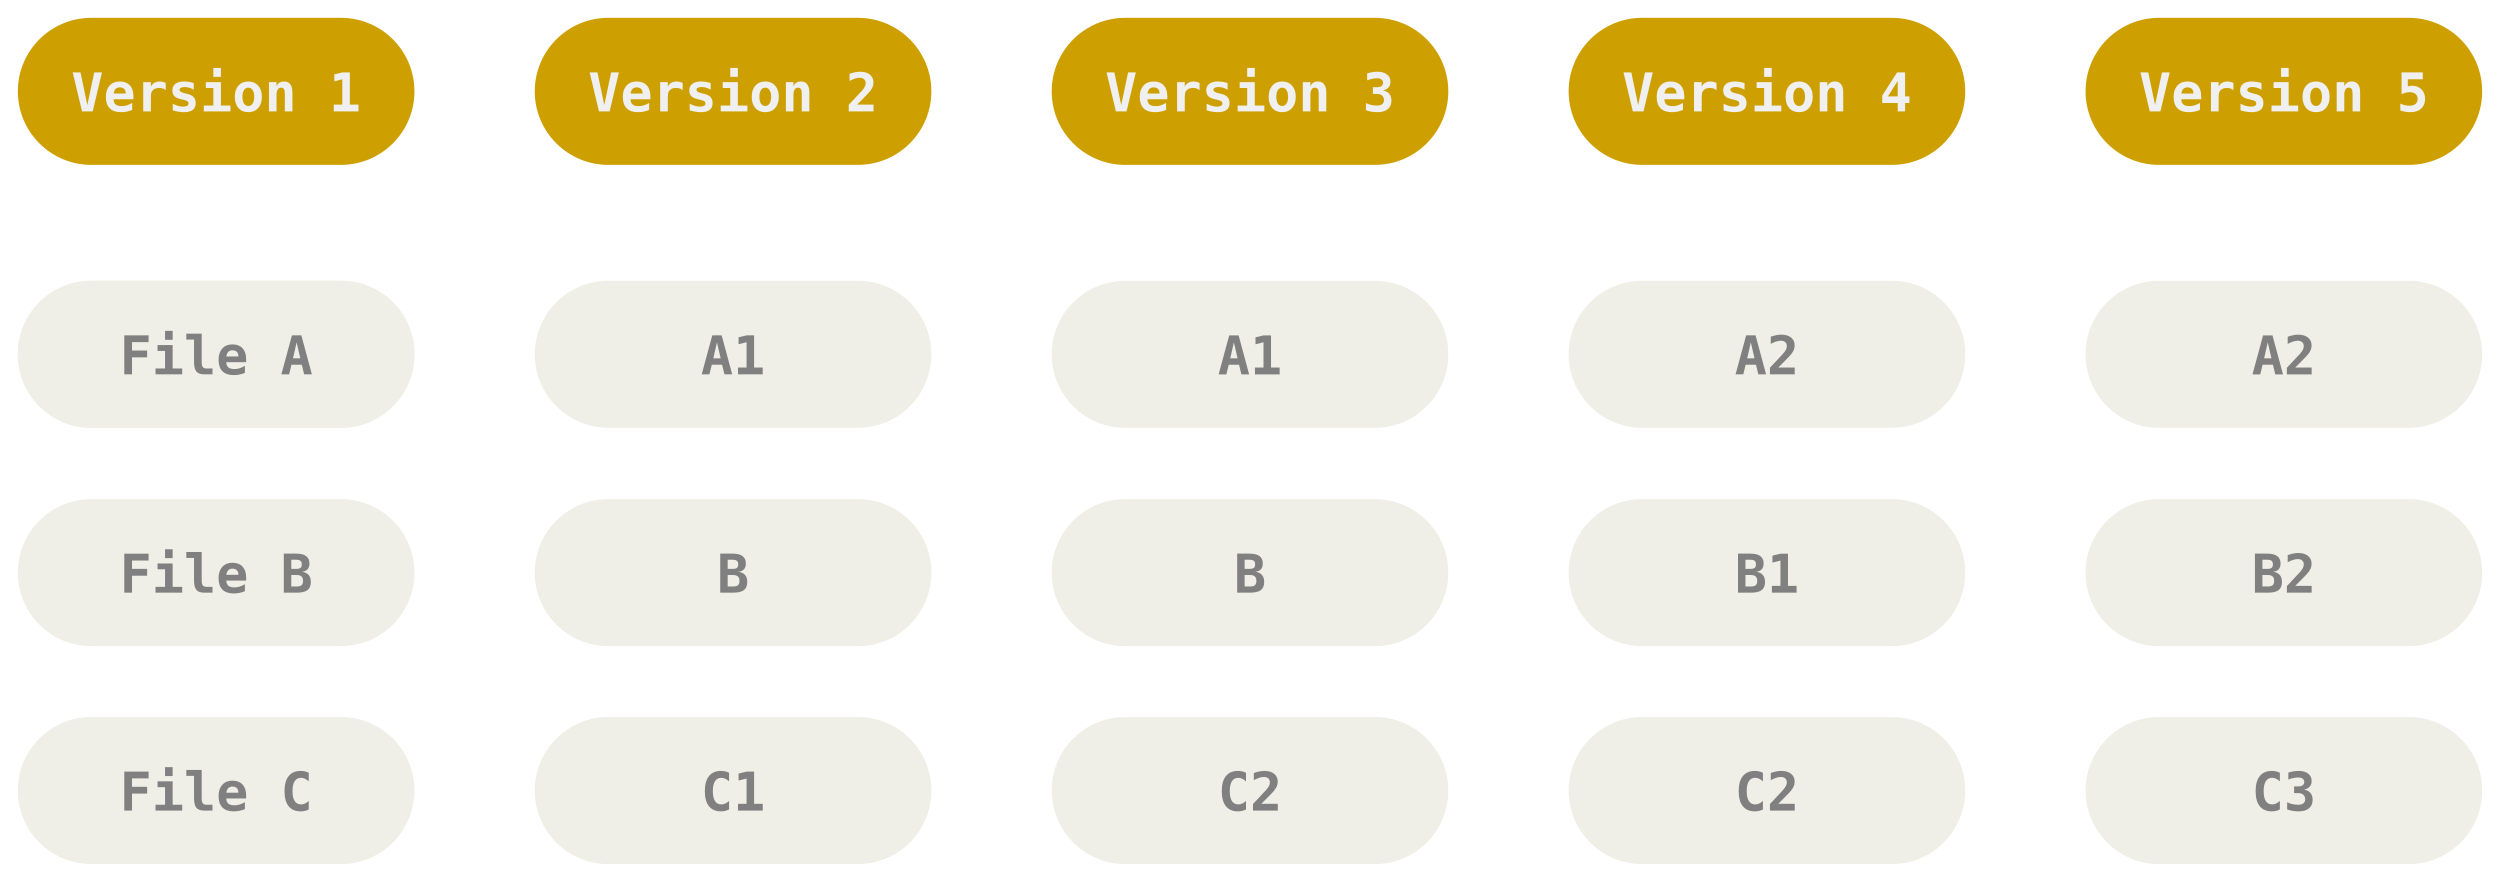
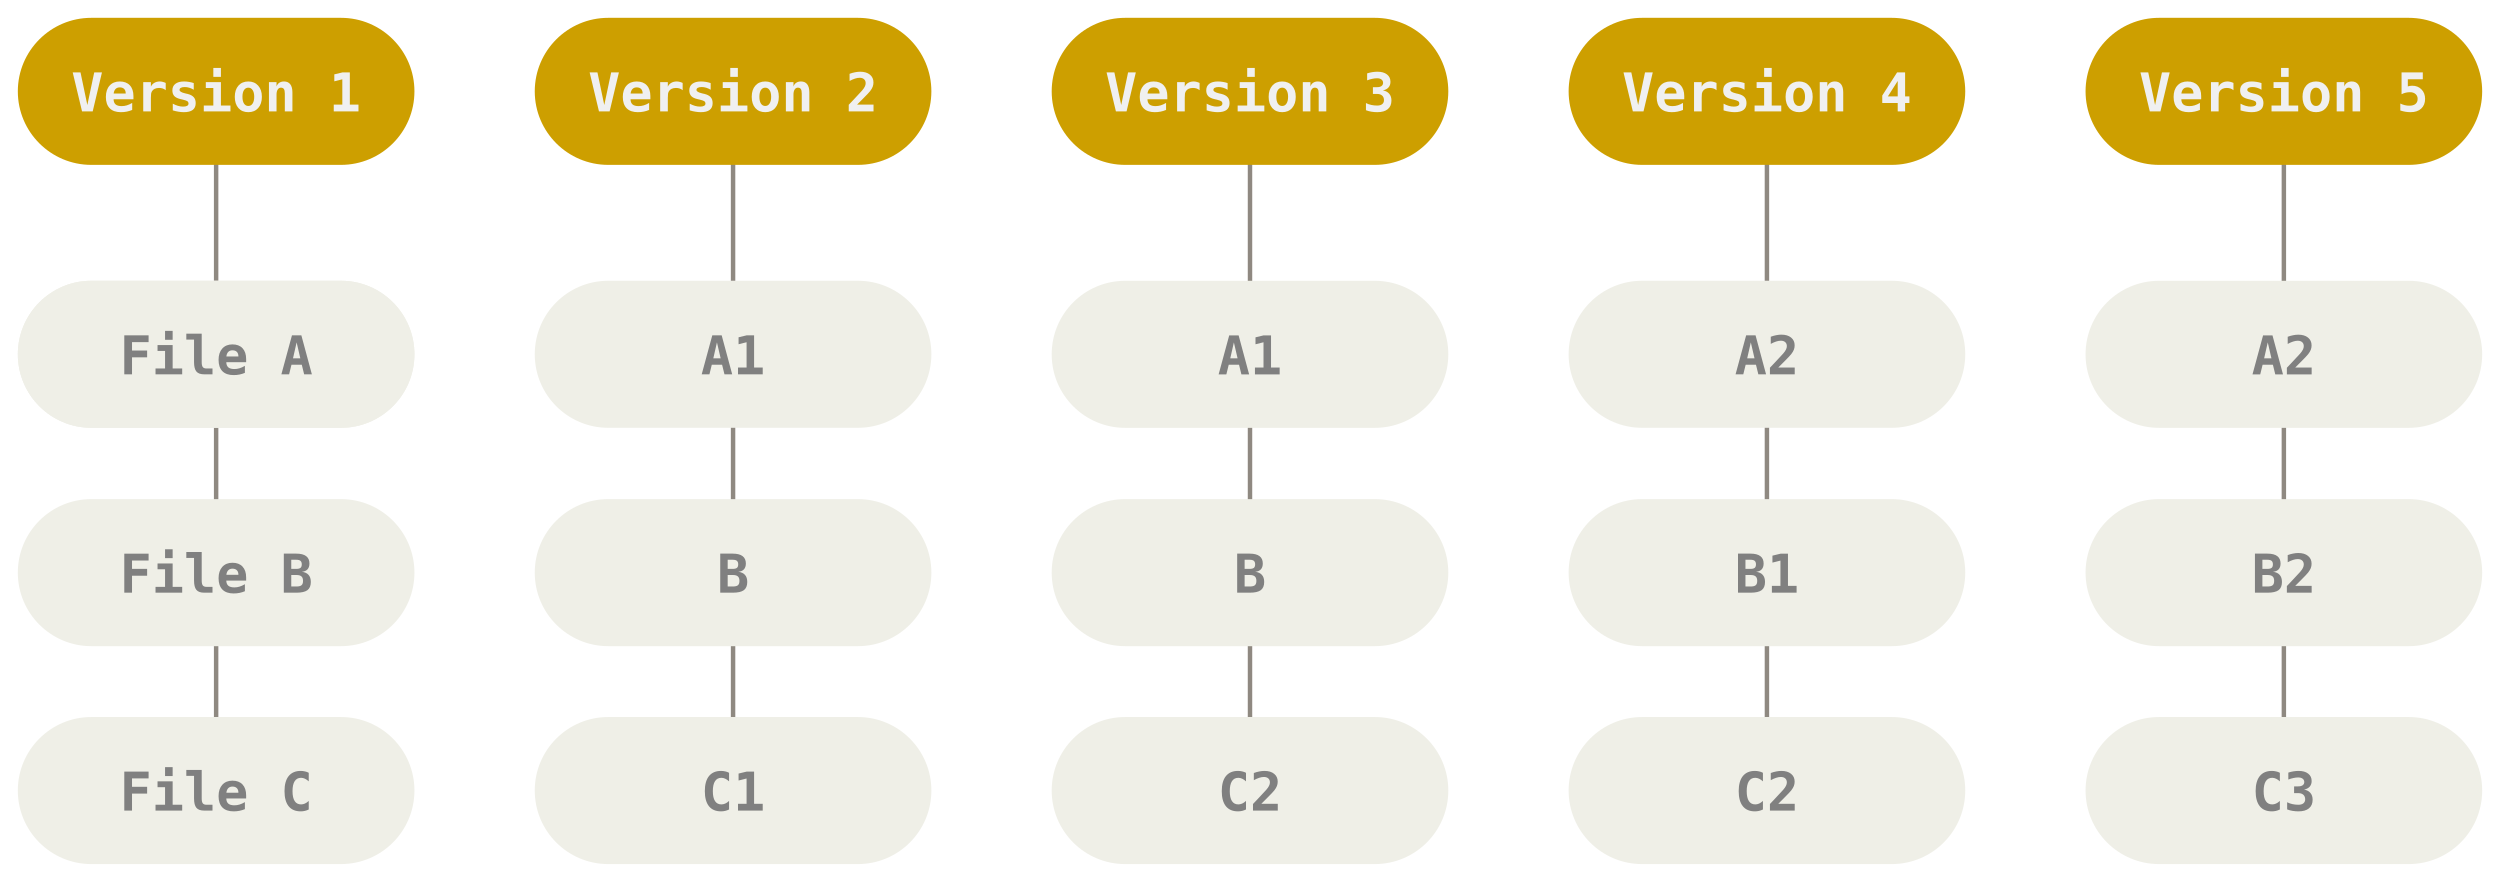
<svg xmlns="http://www.w3.org/2000/svg" version="1.1" width="1122" height="395.8" viewBox="0 0 561 197.9">
+   <line x1="48.5" y1="37" x2="48.5" y2="160.9" stroke="#8f8981" stroke-linecap="square" />
+   <line x1="164.5" y1="37" x2="164.5" y2="160.9" stroke="#8f8981" stroke-linecap="square" />
+   <line x1="280.5" y1="37" x2="280.5" y2="160.9" stroke="#8f8981" stroke-linecap="square" />
+   <line x1="396.5" y1="37" x2="396.5" y2="160.9" stroke="#8f8981" stroke-linecap="square" />
+   <line x1="512.5" y1="37" x2="512.5" y2="160.9" stroke="#8f8981" stroke-linecap="square" />
  <g>
    <rect x="4" y="4" width="89" height="33" rx="16.5" ry="16.5" fill="#cd9f00" />
    <text font-size="12px" font-weight="700" font-family="'JetBrains Mono', 'Source Code Pro', monospace" text-anchor="middle">
      <tspan x="48.5" y="25" fill="#f0f0f0">Version 1</tspan>
    </text>
  </g>
  <g>
    <rect x="120" y="4" width="89" height="33" rx="16.5" ry="16.5" fill="#cd9f00" />
    <text font-size="12px" font-weight="700" font-family="'JetBrains Mono', 'Source Code Pro', monospace" text-anchor="middle">
      <tspan x="164.5" y="25" fill="#f0f0f0">Version 2</tspan>
    </text>
  </g>
  <g>
    <rect x="236" y="4" width="89" height="33" rx="16.5" ry="16.5" fill="#cd9f00" />
    <text font-size="12px" font-weight="700" font-family="'JetBrains Mono', 'Source Code Pro', monospace" text-anchor="middle">
      <tspan x="280.5" y="25" fill="#f0f0f0">Version 3</tspan>
    </text>
  </g>
  <g>
    <rect x="352" y="4" width="89" height="33" rx="16.5" ry="16.5" fill="#cd9f00" />
    <text font-size="12px" font-weight="700" font-family="'JetBrains Mono', 'Source Code Pro', monospace" text-anchor="middle">
      <tspan x="396.5" y="25" fill="#f0f0f0">Version 4</tspan>
    </text>
  </g>
  <g>
    <rect x="468" y="4" width="89" height="33" rx="16.5" ry="16.5" fill="#cd9f00" />
    <text font-size="12px" font-weight="700" font-family="'JetBrains Mono', 'Source Code Pro', monospace" text-anchor="middle">
      <tspan x="512.5" y="25" fill="#f0f0f0">Version 5</tspan>
    </text>
  </g>
  <g>
    <rect x="4" y="63" width="89" height="33" rx="16.5" ry="16.5" fill="#efefe7" />
    <text font-size="12px" font-weight="700" font-family="'JetBrains Mono', 'Source Code Pro', monospace" text-anchor="middle">
      <tspan x="48.5" y="84" fill="gray">File A</tspan>
    </text>
  </g>
  <g>
    <rect x="4" y="63" width="89" height="33" rx="16.5" ry="16.5" fill="#efefe7" />
    <text font-size="12px" font-weight="700" font-family="'JetBrains Mono', 'Source Code Pro', monospace" text-anchor="middle">
      <tspan x="48.5" y="84" fill="gray">File A</tspan>
    </text>
  </g>
  <g>
    <rect x="120" y="63" width="89" height="33" rx="16.5" ry="16.5" fill="#efefe7" />
    <text font-size="12px" font-weight="700" font-family="'JetBrains Mono', 'Source Code Pro', monospace" text-anchor="middle">
      <tspan x="164.5" y="84" fill="gray">A1</tspan>
    </text>
  </g>
  <g>
    <rect x="120" y="160.9" width="89" height="33" rx="16.5" ry="16.5" fill="#efefe7" />
    <text font-size="12px" font-weight="700" font-family="'JetBrains Mono', 'Source Code Pro', monospace" text-anchor="middle">
      <tspan x="164.5" y="181.9" fill="gray">C1</tspan>
    </text>
  </g>
  <g>
    <rect x="236" y="160.9" width="89" height="33" rx="16.5" ry="16.5" fill="#efefe7" />
    <text font-size="12px" font-weight="700" font-family="'JetBrains Mono', 'Source Code Pro', monospace" text-anchor="middle">
      <tspan x="280.5" y="181.9" fill="gray">C2</tspan>
    </text>
  </g>
  <g>
    <rect x="352" y="112" width="89" height="33" rx="16.5" ry="16.5" fill="#efefe7" />
    <text font-size="12px" font-weight="700" font-family="'JetBrains Mono', 'Source Code Pro', monospace" text-anchor="middle">
      <tspan x="396.5" y="133" fill="gray">B1</tspan>
    </text>
  </g>
  <g>
    <rect x="352" y="63" width="89" height="33" rx="16.5" ry="16.5" fill="#efefe7" />
    <text font-size="12px" font-weight="700" font-family="'JetBrains Mono', 'Source Code Pro', monospace" text-anchor="middle">
      <tspan x="396.5" y="84" fill="gray">A2</tspan>
    </text>
  </g>
  <g>
    <rect x="468" y="63.01" width="89" height="33" rx="16.5" ry="16.5" fill="#efefe7" />
    <text font-size="12px" font-weight="700" font-family="'JetBrains Mono', 'Source Code Pro', monospace" text-anchor="middle">
      <tspan x="512.5" y="84.01" fill="gray">A2</tspan>
    </text>
  </g>
  <g>
    <rect x="468" y="112" width="89" height="33" rx="16.5" ry="16.5" fill="#efefe7" />
    <text font-size="12px" font-weight="700" font-family="'JetBrains Mono', 'Source Code Pro', monospace" text-anchor="middle">
      <tspan x="512.5" y="133" fill="gray">B2</tspan>
    </text>
  </g>
  <g>
    <rect x="468" y="160.9" width="89" height="33" rx="16.5" ry="16.5" fill="#efefe7" />
    <text font-size="12px" font-weight="700" font-family="'JetBrains Mono', 'Source Code Pro', monospace" text-anchor="middle">
      <tspan x="512.5" y="181.9" fill="gray">C3</tspan>
    </text>
  </g>
  <g>
    <rect x="4" y="112" width="89" height="33" rx="16.5" ry="16.5" fill="#efefe7" />
    <text font-size="12px" font-weight="700" font-family="'JetBrains Mono', 'Source Code Pro', monospace" text-anchor="middle">
      <tspan x="48.5" y="133" fill="gray">File B</tspan>
    </text>
  </g>
  <g>
    <rect x="4" y="160.9" width="89" height="33" rx="16.5" ry="16.5" fill="#efefe7" />
    <text font-size="12px" font-weight="700" font-family="'JetBrains Mono', 'Source Code Pro', monospace" text-anchor="middle">
      <tspan x="48.5" y="181.9" fill="gray">File C</tspan>
    </text>
  </g>
  <g>
    <rect x="236" y="112" width="89" height="33" rx="16.5" ry="16.5" fill="#efefe7" />
    <text font-size="12px" font-weight="700" font-family="'JetBrains Mono', 'Source Code Pro', monospace" text-anchor="middle">
      <tspan x="280.5" y="133" fill="gray">B</tspan>
    </text>
  </g>
  <g>
    <rect x="236" y="63.01" width="89" height="33" rx="16.5" ry="16.5" fill="#efefe7" />
    <text font-size="12px" font-weight="700" font-family="'JetBrains Mono', 'Source Code Pro', monospace" text-anchor="middle">
      <tspan x="280.5" y="84.01" fill="gray">A1</tspan>
    </text>
  </g>
  <g>
    <rect x="352" y="160.9" width="89" height="33" rx="16.5" ry="16.5" fill="#efefe7" />
    <text font-size="12px" font-weight="700" font-family="'JetBrains Mono', 'Source Code Pro', monospace" text-anchor="middle">
      <tspan x="396.5" y="181.9" fill="gray">C2</tspan>
    </text>
  </g>
  <g>
    <rect x="120" y="112" width="89" height="33" rx="16.5" ry="16.5" fill="#efefe7" />
    <text font-size="12px" font-weight="700" font-family="'JetBrains Mono', 'Source Code Pro', monospace" text-anchor="middle">
      <tspan x="164.5" y="133" fill="gray">B</tspan>
    </text>
  </g>
</svg>
